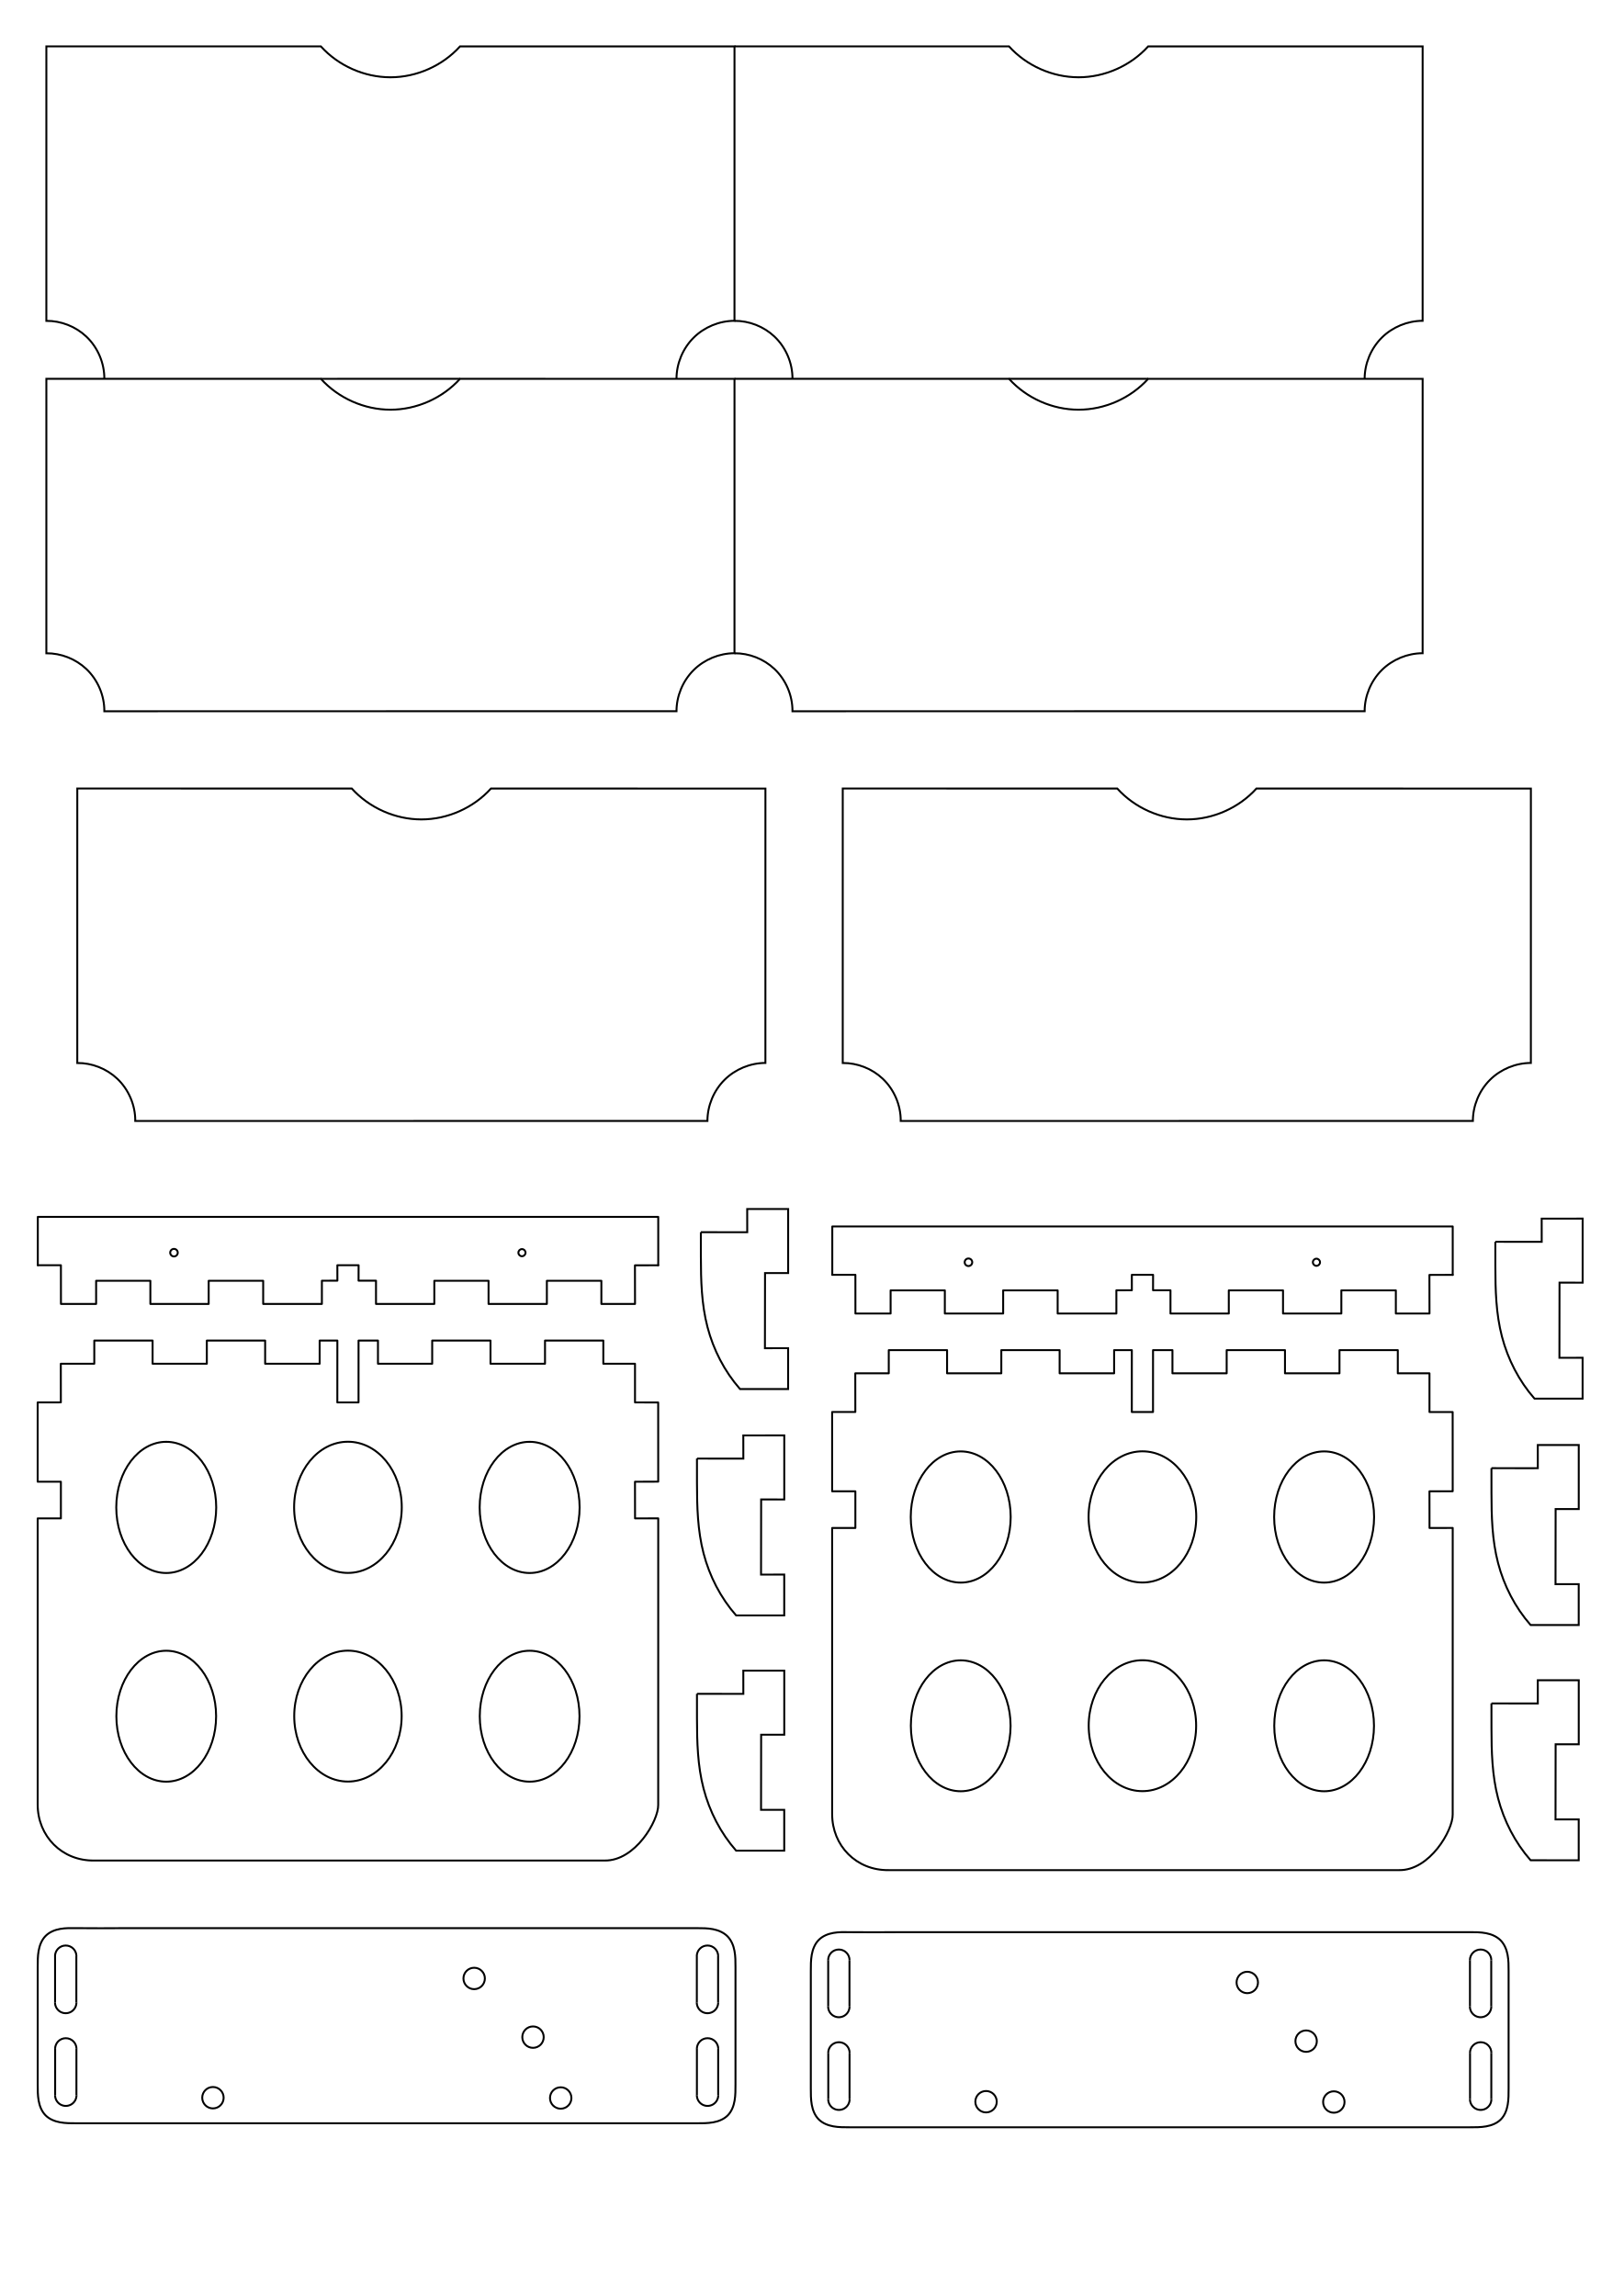
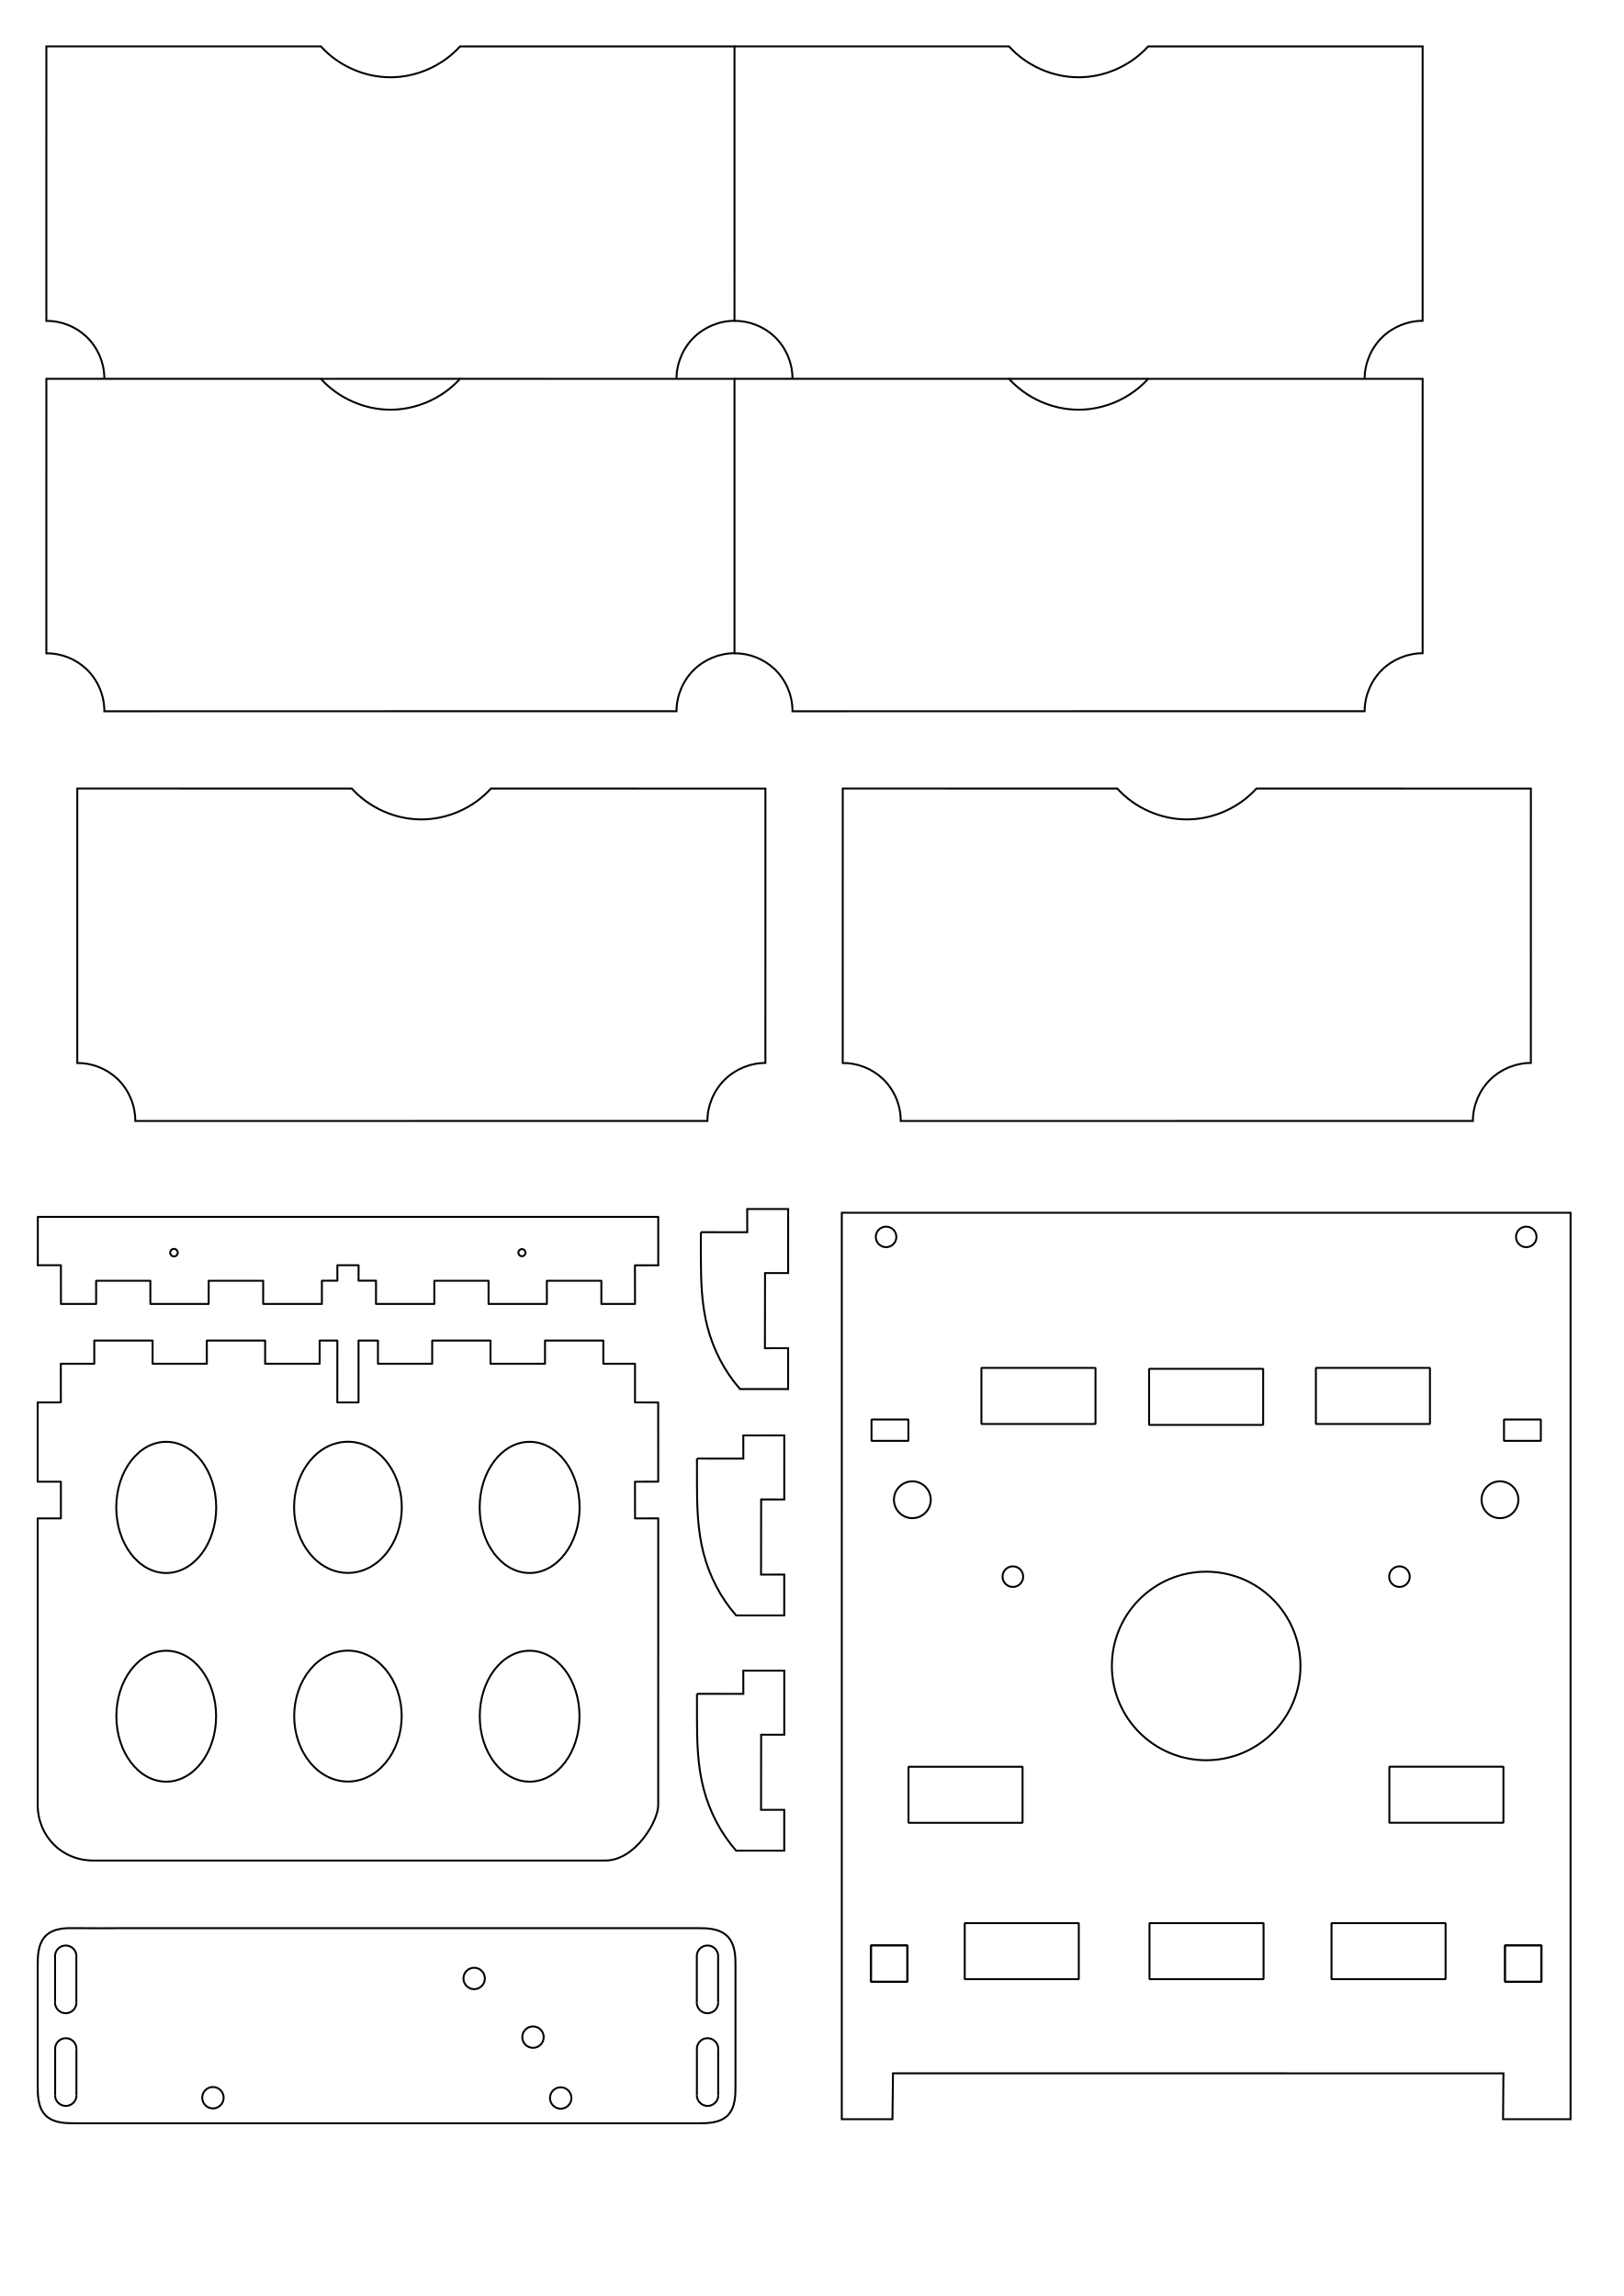
<svg xmlns="http://www.w3.org/2000/svg" width="210mm" height="297mm" viewBox="0 0 744.094 1052.362" id="svg2" version="1.1">
  <defs id="defs4">
    </defs>
  <g id="layer1">
    <path style="fill:none;fill-rule:evenodd;stroke:#000000;stroke-width:0.886;stroke-linecap:butt;stroke-linejoin:miter;stroke-miterlimit:4;stroke-dasharray:none;stroke-opacity:1" d="m 47.813,173.642 c 0.059,-7.235 -3.018,-14.441 -8.283,-19.403 -4.884,-4.602 -11.578,-7.229 -18.288,-7.177 l 0.006,-125.804 125.793,0.005 c 8.03,8.882 19.908,14.158 31.882,14.161 11.976,0.003 23.859,-5.27 31.892,-14.152 l 125.783,0.005 -0.009,125.765 c -6.944,0.008 -13.843,2.865 -18.759,7.769 -4.932,4.92 -7.807,11.841 -7.814,18.807 m -99.172,0.004 c -11.842,0.001 -23.684,0.003 -35.526,0.006 -9.42,0.002 -18.84,0.004 -28.26,0.007" id="path4152" />
    <path style="fill:none;fill-rule:evenodd;stroke:#000000;stroke-width:0.886;stroke-linecap:butt;stroke-linejoin:miter;stroke-miterlimit:4;stroke-dasharray:none;stroke-opacity:1" d="m 336.602,21.256 125.793,0.005 c 8.03,8.882 19.908,14.158 31.882,14.161 11.976,0.003 23.859,-5.27 31.892,-14.152 l 125.783,0.004 -0.009,125.765 c -6.944,0.008 -13.843,2.865 -18.759,7.769 -4.932,4.92 -7.807,11.841 -7.814,18.807 m -99.172,0.004 c -11.842,0.001 -23.684,0.003 -35.526,0.006 -9.42,0.002 -18.84,0.004 -28.26,0.007 m -99.245,0.007 c 0.059,-7.235 -3.018,-14.441 -8.283,-19.403 -4.884,-4.602 -11.578,-7.229 -18.288,-7.177" id="path4152-2" />
    <path style="fill:none;fill-rule:evenodd;stroke:#000000;stroke-width:0.886;stroke-linecap:butt;stroke-linejoin:miter;stroke-miterlimit:4;stroke-dasharray:none;stroke-opacity:1" d="m 336.598,173.637 -0.009,125.765 c -6.944,0.008 -13.843,2.865 -18.759,7.769 -4.932,4.92 -7.807,11.841 -7.814,18.807 -33.057,-0.001 -66.115,-1.4e-4 -99.172,0.004 -11.842,0.001 -23.684,0.003 -35.526,0.006 -9.42,0.002 -18.84,0.005 -28.26,0.007 -33.082,0.008 -66.164,0.01 -99.245,0.007 0.059,-7.235 -3.018,-14.441 -8.283,-19.403 -4.884,-4.602 -11.578,-7.229 -18.288,-7.177 l 0.006,-125.804 125.793,0.005 c 8.03,8.882 19.908,14.158 31.882,14.161 11.976,0.003 23.859,-5.27 31.892,-14.152 l 125.783,0.004 z" id="path4152-23" />
    <path style="fill:none;fill-rule:evenodd;stroke:#000000;stroke-width:0.886;stroke-linecap:butt;stroke-linejoin:miter;stroke-miterlimit:4;stroke-dasharray:none;stroke-opacity:1" d="m 336.602,173.619 125.793,0.005 c 8.03,8.882 19.908,14.158 31.882,14.161 11.976,0.003 23.859,-5.27 31.892,-14.152 l 125.783,0.004 -0.009,125.765 c -6.944,0.008 -13.843,2.865 -18.759,7.769 -4.932,4.92 -7.807,11.841 -7.814,18.807 -33.057,-0.001 -66.115,-1.4e-4 -99.172,0.004 -11.842,0.001 -23.684,0.003 -35.526,0.006 -9.42,0.002 -18.84,0.005 -28.26,0.007 -33.082,0.008 -66.164,0.01 -99.245,0.007 0.059,-7.235 -3.018,-14.441 -8.283,-19.403 -4.884,-4.602 -11.578,-7.229 -18.288,-7.177" id="path4152-9" />
    <path style="fill:none;fill-rule:evenodd;stroke:#000000;stroke-width:0.886;stroke-linecap:butt;stroke-linejoin:miter;stroke-miterlimit:4;stroke-dasharray:none;stroke-opacity:1" d="m 350.771,361.433 -0.009,125.765 c -6.944,0.008 -13.843,2.865 -18.759,7.769 -4.932,4.92 -7.807,11.841 -7.814,18.807 -33.057,-0.001 -66.115,-1.4e-4 -99.172,0.004 -11.842,0.001 -23.684,0.003 -35.526,0.006 -9.42,0.002 -18.84,0.005 -28.26,0.007 -33.082,0.008 -66.164,0.01 -99.245,0.007 0.059,-7.235 -3.018,-14.441 -8.283,-19.403 -4.884,-4.602 -11.578,-7.229 -18.288,-7.177 l 0.006,-125.804 125.793,0.005 c 8.03,8.882 19.908,14.158 31.882,14.161 11.976,0.003 23.859,-5.27 31.892,-14.152 l 125.783,0.004 z" id="path4152-23-2-6" />
    <path style="fill:none;fill-rule:evenodd;stroke:#000000;stroke-width:0.886;stroke-linecap:butt;stroke-linejoin:miter;stroke-miterlimit:4;stroke-dasharray:none;stroke-opacity:1" d="m 701.559,361.433 -0.009,125.765 c -6.944,0.008 -13.843,2.865 -18.759,7.769 -4.932,4.92 -7.807,11.841 -7.814,18.807 -33.057,-0.001 -66.115,-1.4e-4 -99.172,0.004 -11.842,0.001 -23.684,0.003 -35.526,0.006 -9.42,0.002 -18.84,0.005 -28.26,0.007 -33.082,0.008 -66.164,0.01 -99.245,0.007 0.059,-7.235 -3.018,-14.441 -8.283,-19.403 -4.884,-4.602 -11.578,-7.229 -18.288,-7.177 l 0.006,-125.804 125.793,0.005 c 8.03,8.882 19.908,14.158 31.882,14.161 11.976,0.003 23.859,-5.27 31.892,-14.152 l 125.783,0.004 z" id="path4152-23-9-1" />
    <path d="m 17.339,579.912 10.575,-0.006 0.016,17.75 9.535,0 6.588,0 0,-10.615 24.852,0 0,10.615 26.725,0 0,-10.615 24.977,0 0,10.615 26.905,0 0,-10.654 2.943,0 4.156,-0.014 -0.013,-7.08 9.737,-0.001 -0.017,7.09 1.747,0 3.122,0 3.122,0 0,10.659 26.725,0 0,-10.615 24.852,0 0,10.615 26.725,0 0,-10.615 24.977,0 0,10.615 15.422,0 -0.036,-17.701 10.684,-0.022" style="clip-rule:evenodd;fill:none;fill-rule:evenodd;stroke:#000000;stroke-width:0.886;stroke-linecap:round;stroke-linejoin:round;stroke-miterlimit:1.5;stroke-dasharray:none" id="path4" />
    <path d="m 17.326,579.892 0,-22.139 284.324,-0.004 0.007,19.948 -0.022,2.221" style="clip-rule:evenodd;fill:none;fill-rule:evenodd;stroke:#000000;stroke-width:0.886;stroke-linecap:round;stroke-linejoin:round;stroke-miterlimit:1.5;stroke-dasharray:none" id="path6" />
    <path d="m 301.65,695.932 -10.629,0.021 -0.028,-16.811 10.65,-0.03 -0.017,-36.305 -10.622,-0.006 -0.003,-17.737 -14.517,0 0,-10.627 -26.724,0 0,10.627 -24.976,0 0,-10.627 -26.724,0 0,10.627 -24.851,0 0,-10.627 -3.341,0 -3.341,0 -2.215,0 -0.008,28.356 -9.717,0.007 0.013,-28.363 -4.776,0 -3.341,0 0,10.627 -24.976,0 0,-10.627 -26.724,0 0,10.627 -24.851,0 0,-10.627 -26.724,0 0,10.627 -15.343,0 0.023,17.711 -10.627,0.012 0.001,36.351 10.641,0.003 0.003,16.807 -10.641,0.002 0.001,131.167 c -0.017,14.435 11.08,25.88 25.942,25.652 l 233.863,0 c 14.066,0.228 24.696,-18.28 24.565,-25.482 z" style="clip-rule:evenodd;fill:none;fill-rule:evenodd;stroke:#000000;stroke-width:0.886;stroke-linecap:round;stroke-linejoin:round;stroke-miterlimit:1.5;stroke-dasharray:none" id="path12" />
    <ellipse style="fill:none;stroke:#000000;stroke-width:0.886;stroke-linecap:butt;stroke-linejoin:bevel;stroke-miterlimit:1.5;stroke-dasharray:none" id="path4571" ry="30.065" rx="22.901" cy="690.913" cx="76.181" />
    <ellipse style="fill:none;stroke:#000000;stroke-width:0.886;stroke-linecap:butt;stroke-linejoin:bevel;stroke-miterlimit:1.5;stroke-dasharray:none" id="path4571-1" ry="30.003" rx="22.853" cy="786.614" cx="76.181" />
    <ellipse style="fill:none;stroke:#000000;stroke-width:0.886;stroke-linecap:butt;stroke-linejoin:bevel;stroke-miterlimit:1.5;stroke-dasharray:none" id="path4571-0" ry="30.065" rx="22.901" cy="690.913" cx="242.717" />
    <ellipse style="fill:none;stroke:#000000;stroke-width:0.886;stroke-linecap:butt;stroke-linejoin:bevel;stroke-miterlimit:1.5;stroke-dasharray:none" id="path4571-1-6" ry="30.003" rx="22.853" cy="786.614" cx="242.717" />
    <ellipse style="fill:none;stroke:#000000;stroke-width:0.886;stroke-linecap:butt;stroke-linejoin:bevel;stroke-miterlimit:1.5;stroke-dasharray:none" id="path4571-06" ry="30.063" rx="24.667" cy="690.874" cx="159.449" />
    <ellipse style="fill:none;stroke:#000000;stroke-width:0.886;stroke-linecap:butt;stroke-linejoin:bevel;stroke-miterlimit:1.5;stroke-dasharray:none" id="path4571-1-1" ry="30.001" rx="24.616" cy="786.569" cx="159.449" />
    <circle style="fill:none;stroke:#000000;stroke-width:0.886;stroke-linecap:butt;stroke-linejoin:bevel;stroke-miterlimit:1.5;stroke-dasharray:none" id="path4642" cx="79.728" cy="574.156" r="1.731" />
    <circle style="fill:none;stroke:#000000;stroke-width:0.886;stroke-linecap:butt;stroke-linejoin:bevel;stroke-miterlimit:1.5;stroke-dasharray:none" id="path4642-5" cx="239.2" cy="574.156" r="1.635" />
    <path style="fill:none;fill-rule:evenodd;stroke:#000000;stroke-width:0.886;stroke-linecap:butt;stroke-linejoin:miter;stroke-miterlimit:4;stroke-dasharray:none;stroke-opacity:1" d="m 321.182,564.764 11.627,0.018 9.624,-10e-4 -0.014,-10.629 18.773,-0.004 -0.003,29.357 -10.597,-0.005 -0.048,34.443 10.629,-0.01 -4.1e-4,18.73 -22.047,-0.005 c -7.123,-8.125 -12.191,-17.991 -14.919,-28.446 -2.729,-10.455 -3.009,-21.372 -3.016,-32.177 l -0.007,-11.271 z" id="path4659" />
    <path style="fill:none;fill-rule:evenodd;stroke:#000000;stroke-width:0.886;stroke-linecap:butt;stroke-linejoin:miter;stroke-miterlimit:4;stroke-dasharray:none;stroke-opacity:1" d="m 319.398,668.53 11.627,0.018 9.624,-10e-4 -0.014,-10.629 18.773,-0.004 -0.003,29.357 -10.597,-0.005 -0.048,34.443 10.629,-0.01 -4.1e-4,18.73 -22.047,-0.005 c -7.123,-8.125 -12.191,-17.991 -14.919,-28.446 -2.729,-10.455 -3.009,-21.372 -3.016,-32.177 l -0.007,-11.271 z" id="path4659-4" />
    <path style="fill:none;fill-rule:evenodd;stroke:#000000;stroke-width:0.886;stroke-linecap:butt;stroke-linejoin:miter;stroke-miterlimit:4;stroke-dasharray:none;stroke-opacity:1" d="m 319.398,776.353 11.627,0.018 9.624,-10e-4 -0.014,-10.629 18.773,-0.004 -0.003,29.357 -10.597,-0.005 -0.048,34.443 10.629,-0.01 -4.1e-4,18.73 -22.047,-0.005 c -7.123,-8.125 -12.191,-17.991 -14.919,-28.446 -2.729,-10.455 -3.009,-21.372 -3.016,-32.177 l -0.007,-11.271 z" id="path4659-4-6" />
    <path style="fill:none;fill-rule:evenodd;stroke:#000000;stroke-width:0.891;stroke-linecap:butt;stroke-linejoin:miter;stroke-miterlimit:4;stroke-dasharray:none;stroke-opacity:1" d="m 35.049,883.758 c 7.399,0.103 14.799,0.026 22.199,0 6.662,-0.024 13.324,-0.006 19.986,0 6.662,0.006 13.324,0.002 19.986,0 6.662,-0.002 13.324,-4.5e-4 19.986,0 6.662,4.5e-4 13.324,1.2e-4 19.986,0 6.662,-1.2e-4 13.324,-3e-5 19.986,0 6.662,3e-5 13.324,10e-6 19.986,0 6.662,-1e-5 13.324,0 19.986,0 6.662,0 13.324,0 19.986,0 6.662,0 13.324,0 19.986,0 6.662,0 13.324,0 19.986,0 6.662,0 13.324,0 19.986,0 l 19.986,0 22.199,0 c 2.497,0 5.013,-0.001 7.464,0.478 2.451,0.48 4.865,1.483 6.624,3.256 1.766,1.779 2.752,4.211 3.22,6.674 0.469,2.463 0.465,4.988 0.465,7.495 l 0,26.816 0,26.816 c 0,2.52 0.018,5.057 -0.413,7.54 -0.431,2.483 -1.367,4.959 -3.142,6.748 -1.769,1.784 -4.229,2.741 -6.702,3.185 -2.473,0.444 -5.003,0.429 -7.516,0.429 l -22.199,0 -19.986,0 -19.986,0 -19.986,0 -19.986,0 -19.986,0 -19.986,0 -19.986,0 -19.986,0 -19.986,0 -19.986,0 -19.986,0 -19.986,0 -22.199,0 c -2.505,0 -5.027,0.011 -7.49,-0.441 -2.464,-0.452 -4.907,-1.418 -6.674,-3.193 -1.778,-1.786 -2.733,-4.251 -3.178,-6.732 -0.444,-2.481 -0.431,-5.017 -0.431,-7.537 l 0,-26.816 0,-26.816 c 0,-2.522 -0.013,-5.06 0.43,-7.542 0.443,-2.482 1.391,-4.949 3.154,-6.751 1.757,-1.796 4.199,-2.796 6.671,-3.247 2.472,-0.451 5.005,-0.397 7.517,-0.362 z" id="path4718" />
    <path style="fill:none;stroke:#000000;stroke-width:0.886;stroke-linecap:butt;stroke-linejoin:bevel;stroke-miterlimit:4;stroke-dasharray:none" id="path4726" d="m 35.024,917.797 a 4.906,4.906 0 0 1 -2.442,4.292 4.906,4.906 0 0 1 -4.938,-0.005 4.906,4.906 0 0 1 -2.432,-4.297" />
    <path style="fill:none;stroke:#000000;stroke-width:0.886;stroke-linecap:butt;stroke-linejoin:bevel;stroke-miterlimit:4;stroke-dasharray:none" id="path4726-5" d="m -25.212,-896.621 a 4.906,4.906 0 0 1 -4.886,4.906 4.906,4.906 0 0 1 -4.926,-4.865" transform="scale(-1,-1)" />
    <path style="fill:none;fill-rule:evenodd;stroke:#000000;stroke-width:0.886;stroke-linecap:butt;stroke-linejoin:miter;stroke-miterlimit:4;stroke-dasharray:none;stroke-opacity:1" d="m 25.24,896.587 0,21.215 m 9.749,0 0,-21.215" id="path4743" />
    <path style="fill:none;stroke:#000000;stroke-width:0.886;stroke-linecap:butt;stroke-linejoin:bevel;stroke-miterlimit:4;stroke-dasharray:none" id="path4726-9" d="m 35.058,960.283 a 4.906,4.906 0 0 1 -2.442,4.292 4.906,4.906 0 0 1 -4.938,-0.005 4.906,4.906 0 0 1 -2.432,-4.297" />
    <path style="fill:none;stroke:#000000;stroke-width:0.886;stroke-linecap:butt;stroke-linejoin:bevel;stroke-miterlimit:4;stroke-dasharray:none" id="path4726-5-3" d="m -25.246,-939.107 a 4.906,4.906 0 0 1 -4.886,4.906 4.906,4.906 0 0 1 -4.926,-4.865" transform="scale(-1,-1)" />
    <path style="fill:none;fill-rule:evenodd;stroke:#000000;stroke-width:0.886;stroke-linecap:butt;stroke-linejoin:miter;stroke-miterlimit:4;stroke-dasharray:none;stroke-opacity:1" d="m 25.274,939.073 0,21.215 m 9.749,0 0,-21.215" id="path4743-7" />
    <path style="fill:none;stroke:#000000;stroke-width:0.886;stroke-linecap:butt;stroke-linejoin:bevel;stroke-miterlimit:4;stroke-dasharray:none" id="path4726-2" d="m 329.125,917.797 a 4.906,4.906 0 0 1 -2.442,4.292 4.906,4.906 0 0 1 -4.938,-0.005 4.906,4.906 0 0 1 -2.432,-4.297" />
    <path style="fill:none;stroke:#000000;stroke-width:0.886;stroke-linecap:butt;stroke-linejoin:bevel;stroke-miterlimit:4;stroke-dasharray:none" id="path4726-5-5" d="m -319.313,-896.621 a 4.906,4.906 0 0 1 -4.886,4.906 4.906,4.906 0 0 1 -4.926,-4.865" transform="scale(-1,-1)" />
    <path style="fill:none;fill-rule:evenodd;stroke:#000000;stroke-width:0.886;stroke-linecap:butt;stroke-linejoin:miter;stroke-miterlimit:4;stroke-dasharray:none;stroke-opacity:1" d="m 319.341,896.587 0,21.215 m 9.749,0 0,-21.215" id="path4743-4" />
    <path style="fill:none;stroke:#000000;stroke-width:0.886;stroke-linecap:butt;stroke-linejoin:bevel;stroke-miterlimit:4;stroke-dasharray:none" id="path4726-9-7" d="m 329.159,960.283 a 4.906,4.906 0 0 1 -2.442,4.292 4.906,4.906 0 0 1 -4.938,-0.005 4.906,4.906 0 0 1 -2.432,-4.297" />
    <path style="fill:none;stroke:#000000;stroke-width:0.886;stroke-linecap:butt;stroke-linejoin:bevel;stroke-miterlimit:4;stroke-dasharray:none" id="path4726-5-3-4" d="m -319.347,-939.107 a 4.906,4.906 0 0 1 -4.886,4.906 4.906,4.906 0 0 1 -4.926,-4.865" transform="scale(-1,-1)" />
    <path style="fill:none;fill-rule:evenodd;stroke:#000000;stroke-width:0.886;stroke-linecap:butt;stroke-linejoin:miter;stroke-miterlimit:4;stroke-dasharray:none;stroke-opacity:1" d="m 319.374,939.073 0,21.215 m 9.749,0 0,-21.215" id="path4743-7-4" />
    <circle style="fill:none;stroke:#000000;stroke-width:0.886;stroke-linecap:butt;stroke-linejoin:bevel;stroke-miterlimit:4;stroke-dasharray:none" id="path4829" cx="97.581" cy="961.476" r="4.906" />
    <circle style="fill:none;stroke:#000000;stroke-width:0.886;stroke-linecap:butt;stroke-linejoin:bevel;stroke-miterlimit:4;stroke-dasharray:none" id="path4829-3" cx="217.293" cy="906.816" r="4.906" />
    <circle style="fill:none;stroke:#000000;stroke-width:0.886;stroke-linecap:butt;stroke-linejoin:bevel;stroke-miterlimit:4;stroke-dasharray:none" id="path4829-0" cx="244.262" cy="933.712" r="4.906" />
    <circle style="fill:none;stroke:#000000;stroke-width:0.886;stroke-linecap:butt;stroke-linejoin:bevel;stroke-miterlimit:4;stroke-dasharray:none" id="path4829-7" cx="256.954" cy="961.611" r="4.906" />
-     <path d="m 381.426,584.307 10.575,-0.006 0.016,17.75 9.535,0 6.588,0 0,-10.615 24.852,0 0,10.615 26.725,0 0,-10.615 24.977,0 0,10.615 26.905,0 0,-10.654 2.943,0 4.156,-0.014 -0.013,-7.08 9.737,-0.001 -0.017,7.09 1.747,0 3.122,0 3.122,0 0,10.659 26.725,0 0,-10.615 24.852,0 0,10.615 26.725,0 0,-10.615 24.977,0 0,10.615 15.422,0 -0.036,-17.701 10.684,-0.022" style="clip-rule:evenodd;fill:none;fill-rule:evenodd;stroke:#000000;stroke-width:0.886;stroke-linecap:round;stroke-linejoin:round;stroke-miterlimit:1.5;stroke-dasharray:none" id="path4-8" />
-     <path d="m 381.413,584.287 0,-22.139 284.324,-0.004 0.007,19.948 -0.022,2.221" style="clip-rule:evenodd;fill:none;fill-rule:evenodd;stroke:#000000;stroke-width:0.886;stroke-linecap:round;stroke-linejoin:round;stroke-miterlimit:1.5;stroke-dasharray:none" id="path6-4" />
-     <path d="m 665.737,700.327 -10.629,0.021 -0.028,-16.811 10.65,-0.03 -0.017,-36.305 -10.622,-0.006 -0.003,-17.737 -14.517,0 0,-10.627 -26.724,0 0,10.627 -24.976,0 0,-10.627 -26.724,0 0,10.627 -24.851,0 0,-10.627 -3.341,0 -3.341,0 -2.215,0 -0.008,28.356 -9.717,0.007 0.013,-28.363 -4.776,0 -3.341,0 0,10.627 -24.976,0 0,-10.627 -26.724,0 0,10.627 -24.851,0 0,-10.627 -26.724,0 0,10.627 -15.343,0 0.023,17.711 -10.627,0.012 10e-4,36.351 10.641,0.003 0.003,16.807 -10.641,0.002 10e-4,131.167 c -0.017,14.435 11.08,25.88 25.942,25.652 l 233.863,0 c 14.066,0.228 24.696,-18.28 24.565,-25.482 z" style="clip-rule:evenodd;fill:none;fill-rule:evenodd;stroke:#000000;stroke-width:0.886;stroke-linecap:round;stroke-linejoin:round;stroke-miterlimit:1.5;stroke-dasharray:none" id="path12-3" />
-     <ellipse style="fill:none;stroke:#000000;stroke-width:0.886;stroke-linecap:butt;stroke-linejoin:bevel;stroke-miterlimit:1.5;stroke-dasharray:none" id="path4571-14" ry="30.065" rx="22.901" cy="695.309" cx="440.268" />
-     <ellipse style="fill:none;stroke:#000000;stroke-width:0.886;stroke-linecap:butt;stroke-linejoin:bevel;stroke-miterlimit:1.5;stroke-dasharray:none" id="path4571-1-9" ry="30.003" rx="22.853" cy="791.01" cx="440.268" />
-     <ellipse style="fill:none;stroke:#000000;stroke-width:0.886;stroke-linecap:butt;stroke-linejoin:bevel;stroke-miterlimit:1.5;stroke-dasharray:none" id="path4571-0-2" ry="30.065" rx="22.901" cy="695.309" cx="606.803" />
-     <ellipse style="fill:none;stroke:#000000;stroke-width:0.886;stroke-linecap:butt;stroke-linejoin:bevel;stroke-miterlimit:1.5;stroke-dasharray:none" id="path4571-1-6-0" ry="30.003" rx="22.853" cy="791.01" cx="606.803" />
-     <ellipse style="fill:none;stroke:#000000;stroke-width:0.886;stroke-linecap:butt;stroke-linejoin:bevel;stroke-miterlimit:1.5;stroke-dasharray:none" id="path4571-06-6" ry="30.063" rx="24.667" cy="695.269" cx="523.536" />
-     <ellipse style="fill:none;stroke:#000000;stroke-width:0.886;stroke-linecap:butt;stroke-linejoin:bevel;stroke-miterlimit:1.5;stroke-dasharray:none" id="path4571-1-1-8" ry="30.001" rx="24.616" cy="790.964" cx="523.536" />
-     <circle style="fill:none;stroke:#000000;stroke-width:0.886;stroke-linecap:butt;stroke-linejoin:bevel;stroke-miterlimit:1.5;stroke-dasharray:none" id="path4642-9" cx="443.815" cy="578.552" r="1.731" />
-     <circle style="fill:none;stroke:#000000;stroke-width:0.886;stroke-linecap:butt;stroke-linejoin:bevel;stroke-miterlimit:1.5;stroke-dasharray:none" id="path4642-5-2" cx="603.287" cy="578.552" r="1.635" />
-     <path style="fill:none;fill-rule:evenodd;stroke:#000000;stroke-width:0.886;stroke-linecap:butt;stroke-linejoin:miter;stroke-miterlimit:4;stroke-dasharray:none;stroke-opacity:1" d="m 685.269,569.16 11.627,0.018 9.624,-10e-4 -0.014,-10.629 18.773,-0.004 -0.003,29.357 -10.597,-0.005 -0.048,34.443 10.629,-0.01 -4.1e-4,18.73 -22.047,-0.005 c -7.123,-8.125 -12.191,-17.991 -14.919,-28.446 -2.729,-10.455 -3.009,-21.372 -3.016,-32.177 l -0.007,-11.271 z" id="path4659-6" />
-     <path style="fill:none;fill-rule:evenodd;stroke:#000000;stroke-width:0.886;stroke-linecap:butt;stroke-linejoin:miter;stroke-miterlimit:4;stroke-dasharray:none;stroke-opacity:1" d="m 683.485,672.926 11.627,0.018 9.624,-10e-4 -0.014,-10.629 18.773,-0.004 -0.003,29.357 -10.597,-0.005 -0.048,34.443 10.629,-0.01 -4.1e-4,18.73 -22.047,-0.005 c -7.123,-8.125 -12.191,-17.991 -14.919,-28.446 -2.729,-10.455 -3.009,-21.372 -3.016,-32.177 l -0.007,-11.271 z" id="path4659-4-64" />
-     <path style="fill:none;fill-rule:evenodd;stroke:#000000;stroke-width:0.886;stroke-linecap:butt;stroke-linejoin:miter;stroke-miterlimit:4;stroke-dasharray:none;stroke-opacity:1" d="m 683.485,780.749 11.627,0.018 9.624,-10e-4 -0.014,-10.629 18.773,-0.004 -0.003,29.357 -10.597,-0.005 -0.048,34.443 10.629,-0.01 -4.1e-4,18.73 -22.047,-0.005 c -7.123,-8.125 -12.191,-17.991 -14.919,-28.446 -2.729,-10.455 -3.009,-21.372 -3.016,-32.177 l -0.007,-11.271 z" id="path4659-4-6-9" />
-     <path style="fill:none;fill-rule:evenodd;stroke:#000000;stroke-width:0.891;stroke-linecap:butt;stroke-linejoin:miter;stroke-miterlimit:4;stroke-dasharray:none;stroke-opacity:1" d="m 389.346,885.596 c 7.399,0.103 14.799,0.026 22.199,0 6.662,-0.024 13.324,-0.006 19.986,0 6.662,0.006 13.324,0.002 19.986,0 6.662,-0.002 13.324,-4.5e-4 19.986,0 6.662,4.5e-4 13.324,1.2e-4 19.986,0 6.662,-1.2e-4 13.324,-3e-5 19.986,0 6.662,3e-5 13.324,10e-6 19.986,0 6.662,-10e-6 13.324,0 19.986,0 6.662,0 13.324,0 19.986,0 6.662,0 13.324,0 19.986,0 6.662,0 13.324,0 19.986,0 6.662,0 13.324,0 19.986,0 l 19.986,0 22.199,0 c 2.497,0 5.013,-0.001 7.464,0.478 2.451,0.48 4.865,1.483 6.624,3.256 1.766,1.779 2.752,4.211 3.22,6.674 0.469,2.463 0.465,4.988 0.465,7.495 l 0,26.816 0,26.816 c 0,2.52 0.018,5.057 -0.413,7.54 -0.431,2.483 -1.367,4.959 -3.142,6.748 -1.769,1.784 -4.229,2.741 -6.702,3.185 -2.473,0.444 -5.003,0.429 -7.516,0.429 l -22.199,0 -19.986,0 -19.986,0 -19.986,0 -19.986,0 -19.986,0 -19.986,0 -19.986,0 -19.986,0 -19.986,0 -19.986,0 -19.986,0 -19.986,0 -22.199,0 c -2.505,0 -5.027,0.011 -7.49,-0.441 -2.464,-0.452 -4.907,-1.418 -6.674,-3.193 -1.778,-1.786 -2.733,-4.251 -3.178,-6.732 -0.444,-2.481 -0.431,-5.017 -0.431,-7.537 l 0,-26.816 0,-26.816 c 0,-2.522 -0.013,-5.06 0.43,-7.542 0.443,-2.482 1.391,-4.949 3.154,-6.751 1.757,-1.796 4.199,-2.796 6.671,-3.247 2.472,-0.451 5.005,-0.397 7.517,-0.362 z" id="path4718-7" />
-     <path style="fill:none;stroke:#000000;stroke-width:0.886;stroke-linecap:butt;stroke-linejoin:bevel;stroke-miterlimit:4;stroke-dasharray:none" id="path4726-27" d="m 389.321,919.635 a 4.906,4.906 0 0 1 -2.442,4.292 4.906,4.906 0 0 1 -4.938,-0.005 4.906,4.906 0 0 1 -2.432,-4.297" />
-     <path style="fill:none;stroke:#000000;stroke-width:0.886;stroke-linecap:butt;stroke-linejoin:bevel;stroke-miterlimit:4;stroke-dasharray:none" id="path4726-5-2" d="m -379.509,-898.458 a 4.906,4.906 0 0 1 -4.886,4.906 4.906,4.906 0 0 1 -4.926,-4.865" transform="scale(-1,-1)" />
-     <path style="fill:none;fill-rule:evenodd;stroke:#000000;stroke-width:0.886;stroke-linecap:butt;stroke-linejoin:miter;stroke-miterlimit:4;stroke-dasharray:none;stroke-opacity:1" d="m 379.536,898.424 0,21.215 m 9.749,0 0,-21.215" id="path4743-2" />
-     <path style="fill:none;stroke:#000000;stroke-width:0.886;stroke-linecap:butt;stroke-linejoin:bevel;stroke-miterlimit:4;stroke-dasharray:none" id="path4726-9-6" d="m 389.355,962.12 a 4.906,4.906 0 0 1 -2.442,4.292 4.906,4.906 0 0 1 -4.938,-0.005 4.906,4.906 0 0 1 -2.432,-4.297" />
-     <path style="fill:none;stroke:#000000;stroke-width:0.886;stroke-linecap:butt;stroke-linejoin:bevel;stroke-miterlimit:4;stroke-dasharray:none" id="path4726-5-3-1" d="m -379.543,-940.944 a 4.906,4.906 0 0 1 -4.886,4.906 4.906,4.906 0 0 1 -4.926,-4.865" transform="scale(-1,-1)" />
-     <path style="fill:none;fill-rule:evenodd;stroke:#000000;stroke-width:0.886;stroke-linecap:butt;stroke-linejoin:miter;stroke-miterlimit:4;stroke-dasharray:none;stroke-opacity:1" d="m 379.57,940.91 0,21.215 m 9.749,0 0,-21.215" id="path4743-7-0" />
-     <path style="fill:none;stroke:#000000;stroke-width:0.886;stroke-linecap:butt;stroke-linejoin:bevel;stroke-miterlimit:4;stroke-dasharray:none" id="path4726-2-6" d="m 683.421,919.635 a 4.906,4.906 0 0 1 -2.442,4.292 4.906,4.906 0 0 1 -4.938,-0.005 4.906,4.906 0 0 1 -2.432,-4.297" />
-     <path style="fill:none;stroke:#000000;stroke-width:0.886;stroke-linecap:butt;stroke-linejoin:bevel;stroke-miterlimit:4;stroke-dasharray:none" id="path4726-5-5-1" d="m -673.61,-898.458 a 4.906,4.906 0 0 1 -4.886,4.906 4.906,4.906 0 0 1 -4.926,-4.865" transform="scale(-1,-1)" />
-     <path style="fill:none;fill-rule:evenodd;stroke:#000000;stroke-width:0.886;stroke-linecap:butt;stroke-linejoin:miter;stroke-miterlimit:4;stroke-dasharray:none;stroke-opacity:1" d="m 673.637,898.424 0,21.215 m 9.749,0 0,-21.215" id="path4743-4-5" />
-     <path style="fill:none;stroke:#000000;stroke-width:0.886;stroke-linecap:butt;stroke-linejoin:bevel;stroke-miterlimit:4;stroke-dasharray:none" id="path4726-9-7-9" d="m 683.455,962.12 a 4.906,4.906 0 0 1 -2.442,4.292 4.906,4.906 0 0 1 -4.938,-0.005 4.906,4.906 0 0 1 -2.432,-4.297" />
-     <path style="fill:none;stroke:#000000;stroke-width:0.886;stroke-linecap:butt;stroke-linejoin:bevel;stroke-miterlimit:4;stroke-dasharray:none" id="path4726-5-3-4-4" d="m -673.644,-940.944 a 4.906,4.906 0 0 1 -4.886,4.906 4.906,4.906 0 0 1 -4.926,-4.865" transform="scale(-1,-1)" />
-     <path style="fill:none;fill-rule:evenodd;stroke:#000000;stroke-width:0.886;stroke-linecap:butt;stroke-linejoin:miter;stroke-miterlimit:4;stroke-dasharray:none;stroke-opacity:1" d="m 673.671,940.91 0,21.215 m 9.749,0 0,-21.215" id="path4743-7-4-9" />
-     <circle style="fill:none;stroke:#000000;stroke-width:0.886;stroke-linecap:butt;stroke-linejoin:bevel;stroke-miterlimit:4;stroke-dasharray:none" id="path4829-09" cx="451.877" cy="963.313" r="4.906" />
-     <circle style="fill:none;stroke:#000000;stroke-width:0.886;stroke-linecap:butt;stroke-linejoin:bevel;stroke-miterlimit:4;stroke-dasharray:none" id="path4829-3-1" cx="571.59" cy="908.654" r="4.906" />
-     <circle style="fill:none;stroke:#000000;stroke-width:0.886;stroke-linecap:butt;stroke-linejoin:bevel;stroke-miterlimit:4;stroke-dasharray:none" id="path4829-0-7" cx="598.558" cy="935.549" r="4.906" />
-     <circle style="fill:none;stroke:#000000;stroke-width:0.886;stroke-linecap:butt;stroke-linejoin:bevel;stroke-miterlimit:4;stroke-dasharray:none" id="path4829-7-7" cx="611.251" cy="963.448" r="4.906" />
+     <path style="fill:none;fill-rule:evenodd;stroke:#000000;stroke-width:0.886;stroke-linecap:butt;stroke-linejoin:miter;stroke-miterlimit:4;stroke-dasharray:none;stroke-opacity:1" d="m 385.769,555.851 333.977,0 -0.01,415.473 -30.934,0 0.177,-21.011 -279.738,-0.024 -0.264,21.035 -23.212,0 0.004,-415.473 z" id="path4250" />
+     <circle style="fill:none;stroke:#000000;stroke-width:0.886;stroke-linecap:butt;stroke-linejoin:bevel;stroke-miterlimit:4;stroke-dasharray:none" id="path4254" cx="418.103" cy="687.404" r="8.436" />
+     <circle style="fill:none;stroke:#000000;stroke-width:0.886;stroke-linecap:butt;stroke-linejoin:bevel;stroke-miterlimit:4;stroke-dasharray:none" id="path4254-3" cx="687.394" cy="687.404" r="8.436" />
+     <circle style="fill:none;stroke:#000000;stroke-width:0.886;stroke-linecap:butt;stroke-linejoin:bevel;stroke-miterlimit:4;stroke-dasharray:none" id="path4271" cx="464.166" cy="722.647" r="4.724" />
+     <circle style="fill:none;stroke:#000000;stroke-width:0.886;stroke-linecap:butt;stroke-linejoin:bevel;stroke-miterlimit:4;stroke-dasharray:none" id="path4271-6" cx="641.331" cy="722.647" r="4.724" />
+     <circle style="fill:none;stroke:#000000;stroke-width:0.886;stroke-linecap:butt;stroke-linejoin:bevel;stroke-miterlimit:4;stroke-dasharray:none" id="path4290" cx="552.748" cy="763.585" r="43.211" />
+     <circle style="fill:none;stroke:#000000;stroke-width:0.886;stroke-linecap:butt;stroke-linejoin:bevel;stroke-miterlimit:4;stroke-dasharray:none" id="path4314-7" cx="406.063" cy="566.929" r="4.705" />
+     <rect style="fill:none;stroke:#000000;stroke-width:0.886;stroke-linecap:butt;stroke-linejoin:bevel;stroke-miterlimit:4;stroke-dasharray:none" id="rect4390" width="52.273" height="25.698" x="449.757" y="626.972" />
+     <rect style="fill:none;stroke:#000000;stroke-width:0.886;stroke-linecap:butt;stroke-linejoin:bevel;stroke-miterlimit:4;stroke-dasharray:none" id="rect4390-2" width="52.273" height="25.698" x="526.595" y="627.395" />
+     <rect y="626.972" x="603.035" height="25.698" width="52.273" id="rect4407" style="fill:none;stroke:#000000;stroke-width:0.886;stroke-linecap:butt;stroke-linejoin:bevel;stroke-miterlimit:4;stroke-dasharray:none" />
+     <rect style="fill:none;stroke:#000000;stroke-width:0.886;stroke-linecap:butt;stroke-linejoin:bevel;stroke-miterlimit:4;stroke-dasharray:none" id="rect4409" width="52.273" height="25.698" x="636.698" y="809.754" />
+     <rect y="809.78" x="416.337" height="25.698" width="52.273" id="rect4411" style="fill:none;stroke:#000000;stroke-width:0.886;stroke-linecap:butt;stroke-linejoin:bevel;stroke-miterlimit:4;stroke-dasharray:none" />
+     <rect style="fill:none;stroke:#000000;stroke-width:0.886;stroke-linecap:butt;stroke-linejoin:bevel;stroke-miterlimit:4;stroke-dasharray:none" id="rect4413" width="52.273" height="25.698" x="442.108" y="881.455" />
+     <rect y="881.455" x="526.776" height="25.698" width="52.273" id="rect4415" style="fill:none;stroke:#000000;stroke-width:0.886;stroke-linecap:butt;stroke-linejoin:bevel;stroke-miterlimit:4;stroke-dasharray:none" />
+     <rect y="881.455" x="610.196" height="25.698" width="52.273" id="rect4417" style="fill:none;stroke:#000000;stroke-width:0.886;stroke-linecap:butt;stroke-linejoin:bevel;stroke-miterlimit:4;stroke-dasharray:none" />
+     <rect style="fill:none;stroke:#000000;stroke-width:0.886;stroke-linecap:butt;stroke-linejoin:bevel;stroke-miterlimit:4;stroke-dasharray:none" id="rect4438" width="16.888" height="9.802" x="399.39" y="650.611" />
+     <circle r="4.705" cy="566.929" cx="699.449" id="circle4440" style="fill:none;stroke:#000000;stroke-width:0.886;stroke-linecap:butt;stroke-linejoin:bevel;stroke-miterlimit:4;stroke-dasharray:none" />
+     <rect y="650.611" x="689.233" height="9.802" width="16.888" id="rect4442" style="fill:none;stroke:#000000;stroke-width:0.886;stroke-linecap:butt;stroke-linejoin:bevel;stroke-miterlimit:4;stroke-dasharray:none" />
+     <rect style="fill:none;stroke:#000000;stroke-width:1.023;stroke-linecap:butt;stroke-linejoin:bevel;stroke-miterlimit:4;stroke-dasharray:none" id="rect4444" width="16.693" height="16.693" x="399.134" y="891.653" />
+     <rect y="891.653" x="689.685" height="16.693" width="16.693" id="rect4446" style="fill:none;stroke:#000000;stroke-width:1.023;stroke-linecap:butt;stroke-linejoin:bevel;stroke-miterlimit:4;stroke-dasharray:none" />
  </g>
</svg>
